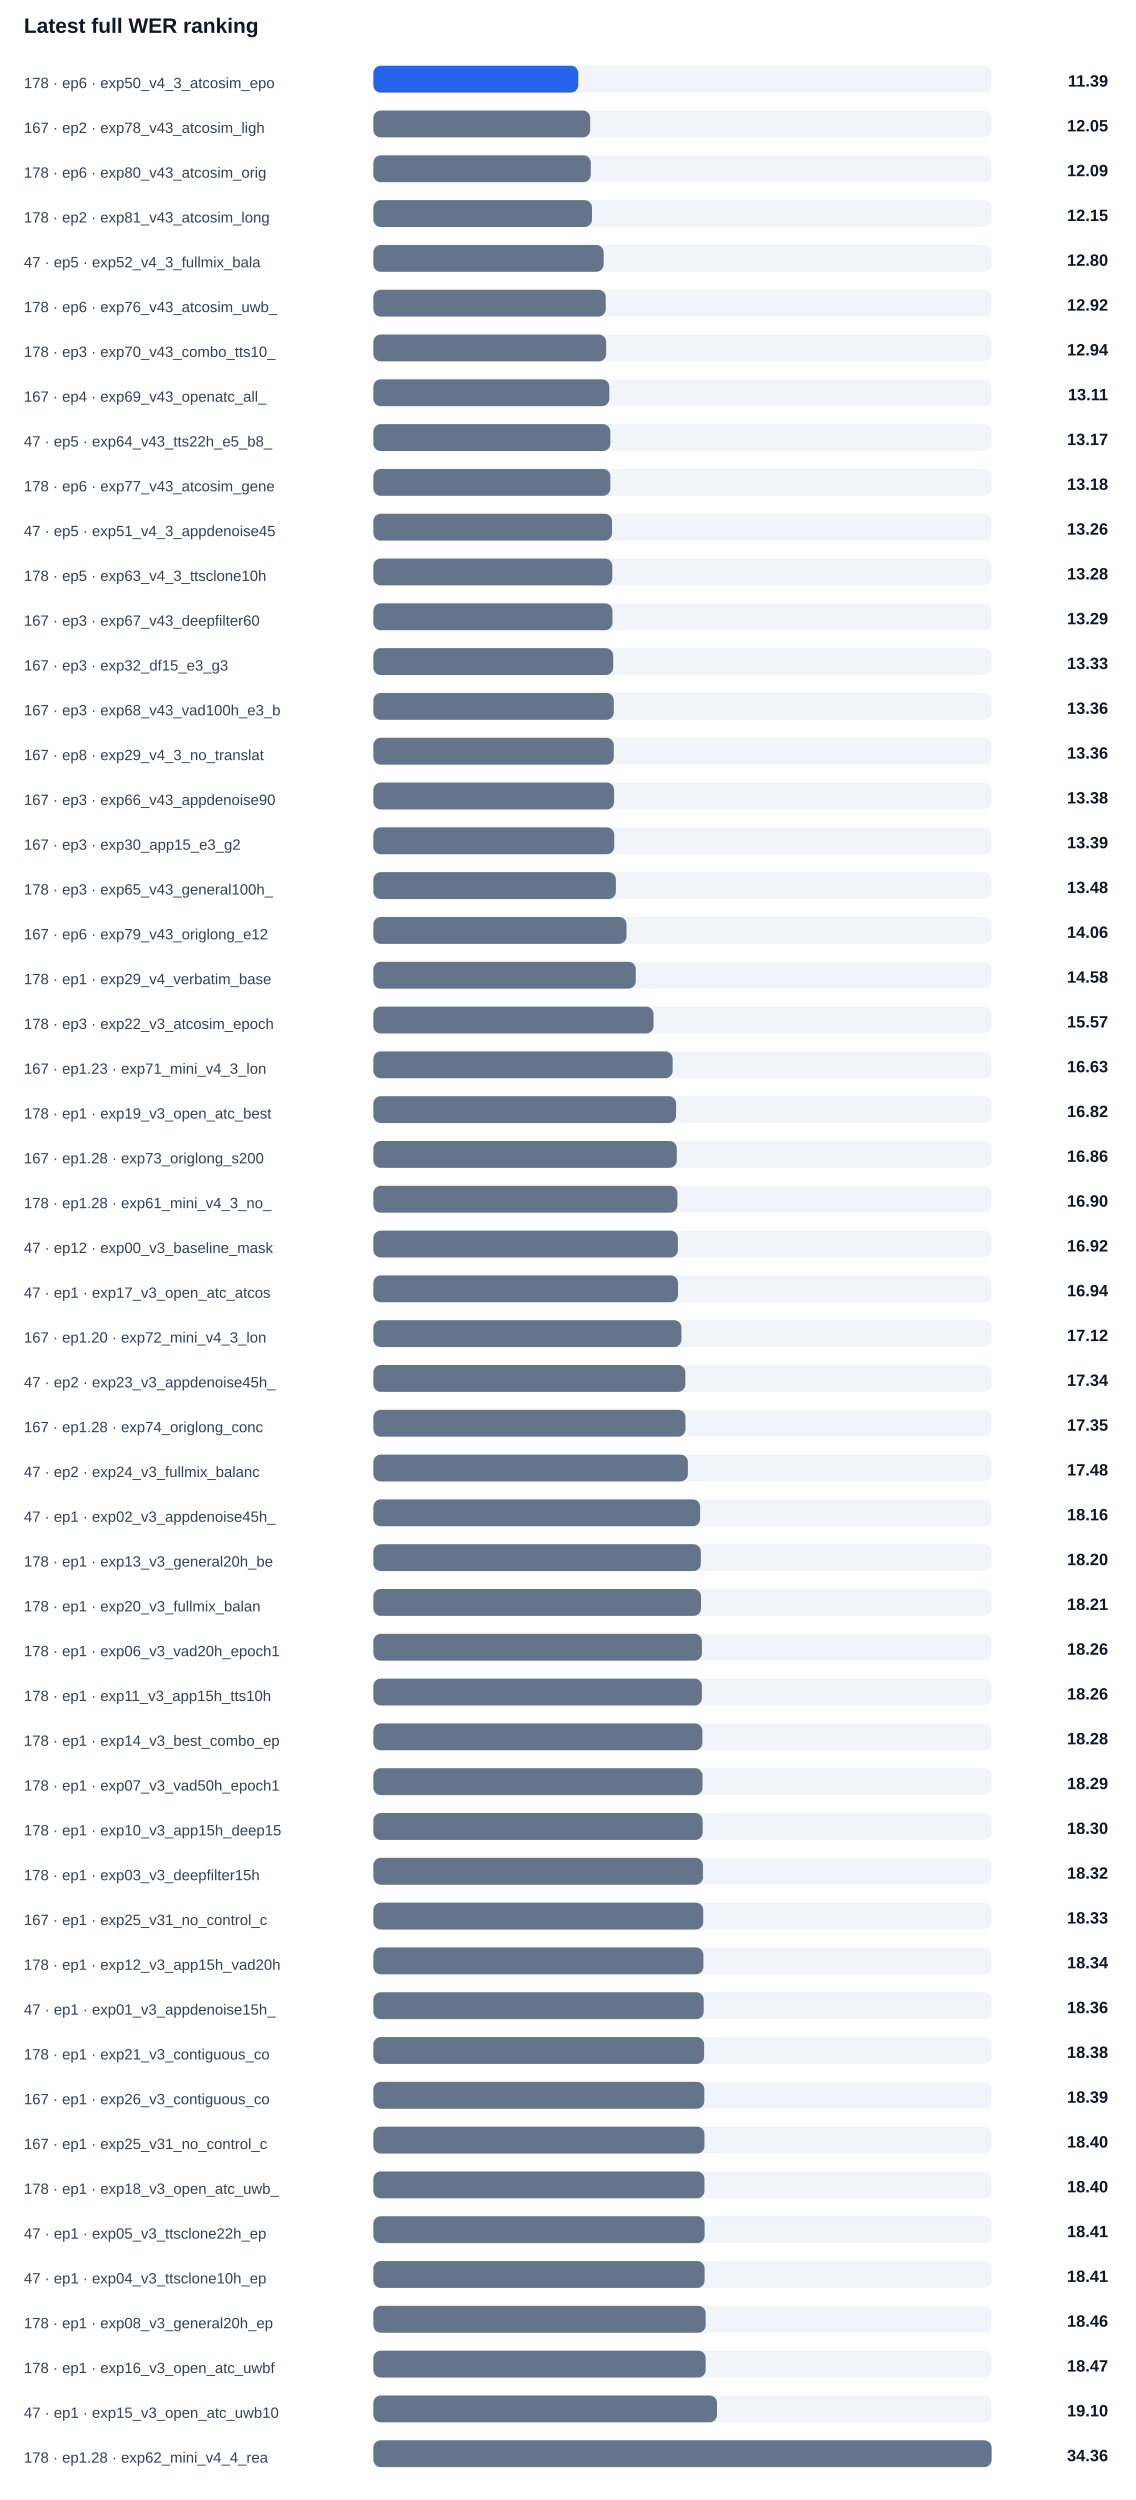
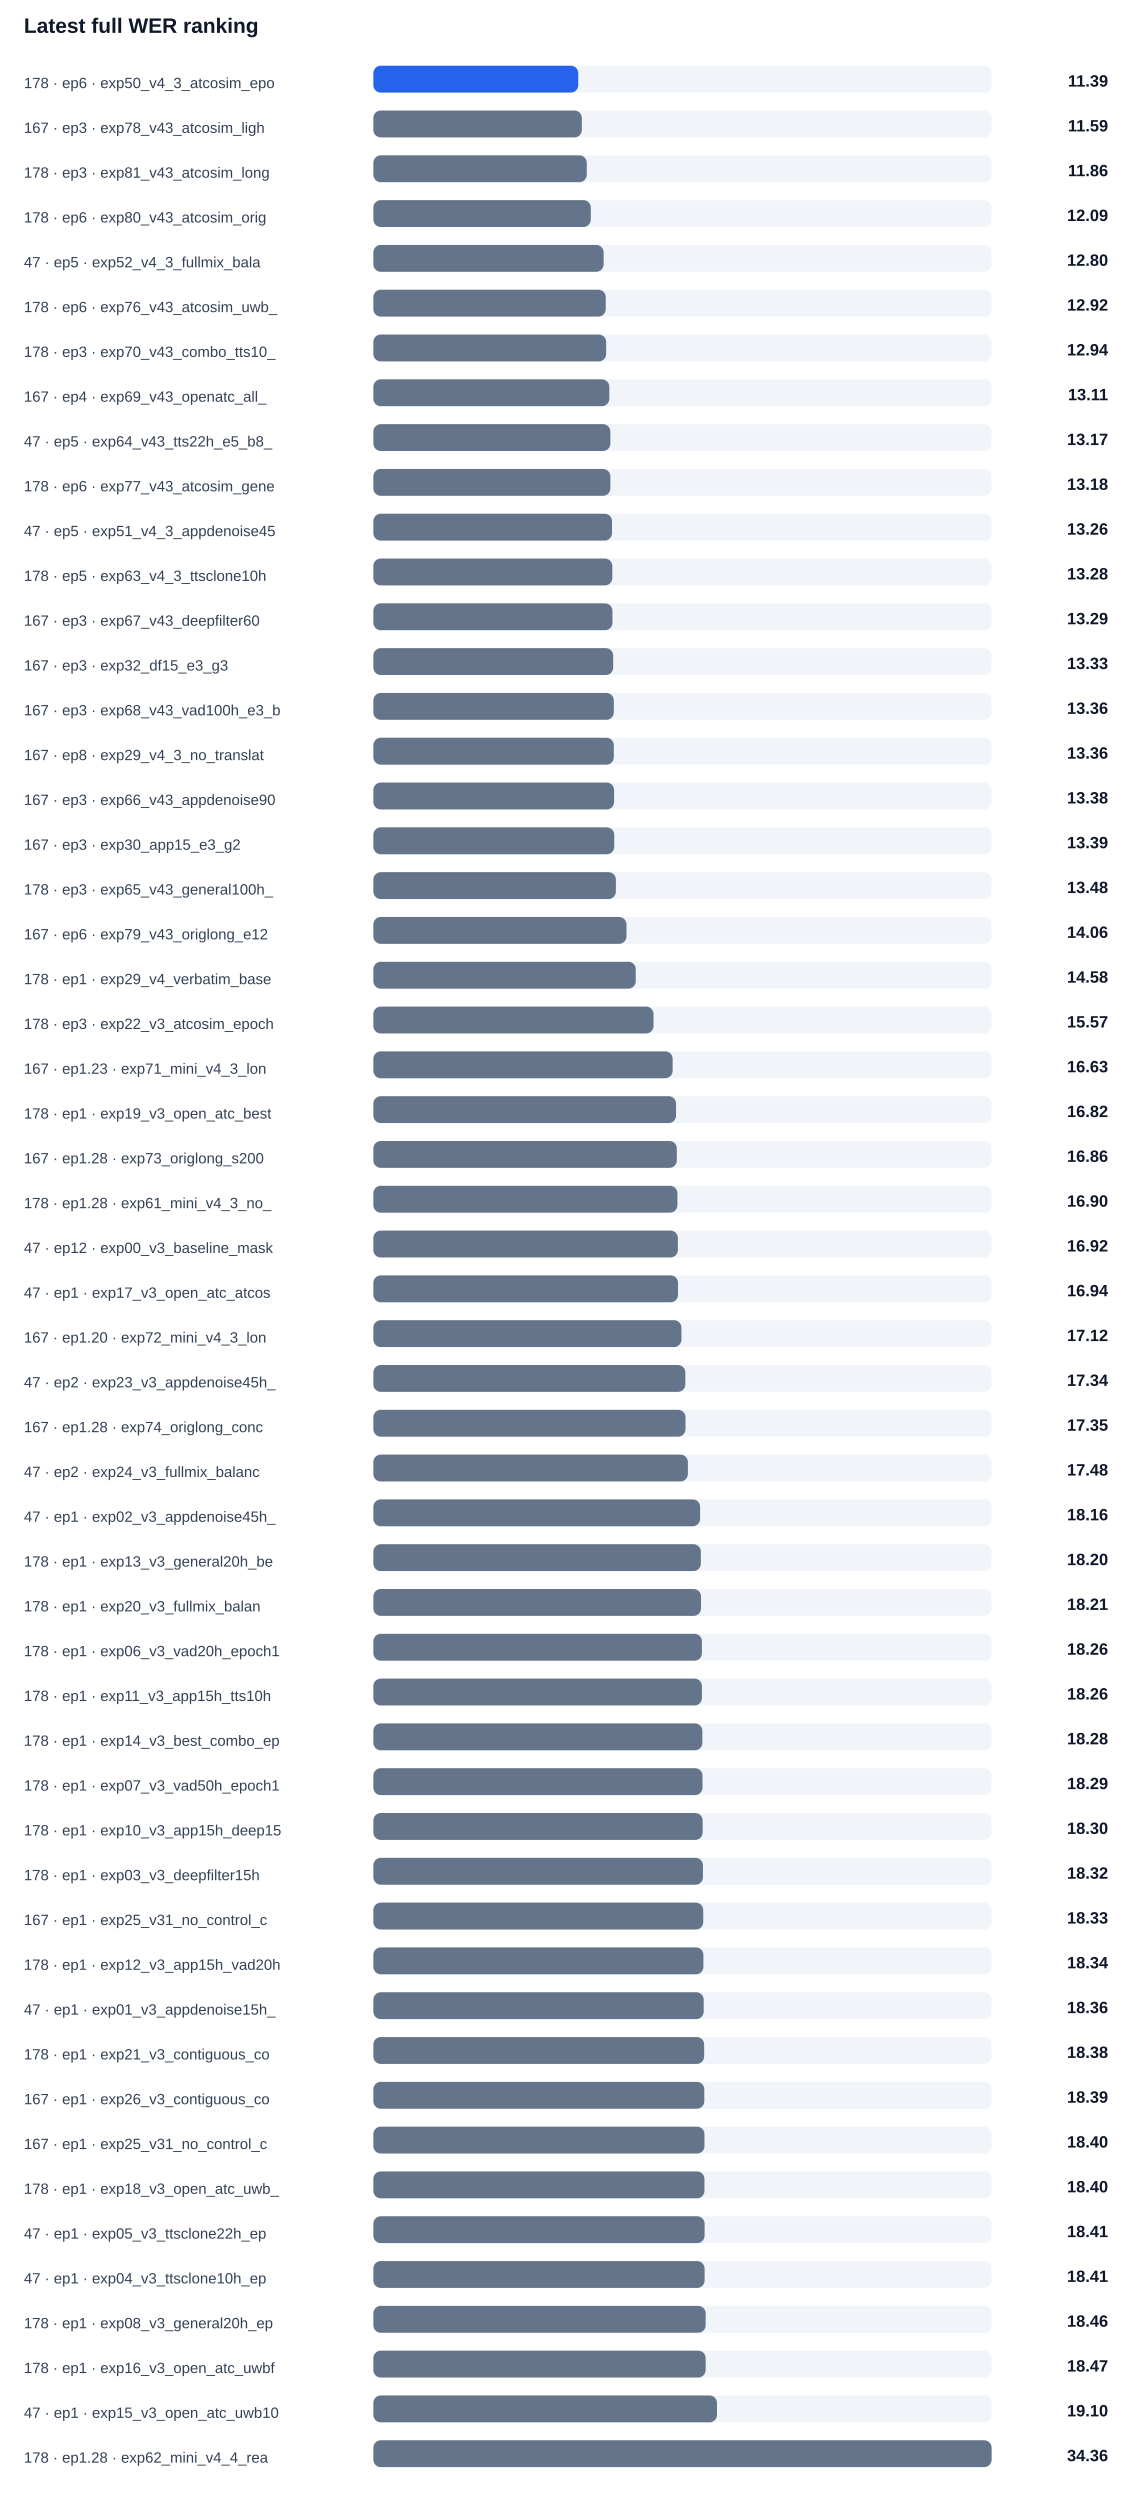
<svg xmlns="http://www.w3.org/2000/svg" width="100%" viewBox="0 0 760 1674" style="max-width:760px;background:#ffffff;border:1px solid #e5e7eb;border-radius:10px;">
  <text x="16.0" y="22.0" font-size="14" fill="#0f172a" text-anchor="start" font-family="Arial, sans-serif" font-weight="700">Latest full WER ranking</text>
  <text x="16.0" y="59.0" font-size="10" fill="#334155" text-anchor="start" font-family="Arial, sans-serif" font-weight="400">178 · ep6 · exp50_v4_3_atcosim_epo</text>
  <rect x="250" y="44" width="414" height="18" rx="5" fill="#f1f5f9" />
  <rect x="250" y="44" width="137.2" height="18" rx="5" fill="#2563eb" />
  <text x="742.0" y="58.0" font-size="11" fill="#0f172a" text-anchor="end" font-family="Arial, sans-serif" font-weight="700">11.39</text>
-   <text x="16.0" y="89.0" font-size="10" fill="#334155" text-anchor="start" font-family="Arial, sans-serif" font-weight="400">167 · ep2 · exp78_v43_atcosim_ligh</text>
+   <text x="16.0" y="89.0" font-size="10" fill="#334155" text-anchor="start" font-family="Arial, sans-serif" font-weight="400">167 · ep3 · exp78_v43_atcosim_ligh</text>
  <rect x="250" y="74" width="414" height="18" rx="5" fill="#f1f5f9" />
-   <rect x="250" y="74" width="145.2" height="18" rx="5" fill="#64748b" />
-   <text x="742.0" y="88.0" font-size="11" fill="#0f172a" text-anchor="end" font-family="Arial, sans-serif" font-weight="700">12.05</text>
-   <text x="16.0" y="119.0" font-size="10" fill="#334155" text-anchor="start" font-family="Arial, sans-serif" font-weight="400">178 · ep6 · exp80_v43_atcosim_orig</text>
+   <rect x="250" y="74" width="139.6" height="18" rx="5" fill="#64748b" />
+   <text x="742.0" y="88.0" font-size="11" fill="#0f172a" text-anchor="end" font-family="Arial, sans-serif" font-weight="700">11.59</text>
+   <text x="16.0" y="119.0" font-size="10" fill="#334155" text-anchor="start" font-family="Arial, sans-serif" font-weight="400">178 · ep3 · exp81_v43_atcosim_long</text>
  <rect x="250" y="104" width="414" height="18" rx="5" fill="#f1f5f9" />
-   <rect x="250" y="104" width="145.6" height="18" rx="5" fill="#64748b" />
-   <text x="742.0" y="118.0" font-size="11" fill="#0f172a" text-anchor="end" font-family="Arial, sans-serif" font-weight="700">12.09</text>
-   <text x="16.0" y="149.0" font-size="10" fill="#334155" text-anchor="start" font-family="Arial, sans-serif" font-weight="400">178 · ep2 · exp81_v43_atcosim_long</text>
+   <rect x="250" y="104" width="142.9" height="18" rx="5" fill="#64748b" />
+   <text x="742.0" y="118.0" font-size="11" fill="#0f172a" text-anchor="end" font-family="Arial, sans-serif" font-weight="700">11.86</text>
+   <text x="16.0" y="149.0" font-size="10" fill="#334155" text-anchor="start" font-family="Arial, sans-serif" font-weight="400">178 · ep6 · exp80_v43_atcosim_orig</text>
  <rect x="250" y="134" width="414" height="18" rx="5" fill="#f1f5f9" />
-   <rect x="250" y="134" width="146.4" height="18" rx="5" fill="#64748b" />
-   <text x="742.0" y="148.0" font-size="11" fill="#0f172a" text-anchor="end" font-family="Arial, sans-serif" font-weight="700">12.15</text>
+   <rect x="250" y="134" width="145.6" height="18" rx="5" fill="#64748b" />
+   <text x="742.0" y="148.0" font-size="11" fill="#0f172a" text-anchor="end" font-family="Arial, sans-serif" font-weight="700">12.09</text>
  <text x="16.0" y="179.0" font-size="10" fill="#334155" text-anchor="start" font-family="Arial, sans-serif" font-weight="400">47 · ep5 · exp52_v4_3_fullmix_bala</text>
  <rect x="250" y="164" width="414" height="18" rx="5" fill="#f1f5f9" />
  <rect x="250" y="164" width="154.2" height="18" rx="5" fill="#64748b" />
  <text x="742.0" y="178.0" font-size="11" fill="#0f172a" text-anchor="end" font-family="Arial, sans-serif" font-weight="700">12.80</text>
  <text x="16.0" y="209.0" font-size="10" fill="#334155" text-anchor="start" font-family="Arial, sans-serif" font-weight="400">178 · ep6 · exp76_v43_atcosim_uwb_</text>
  <rect x="250" y="194" width="414" height="18" rx="5" fill="#f1f5f9" />
  <rect x="250" y="194" width="155.6" height="18" rx="5" fill="#64748b" />
  <text x="742.0" y="208.0" font-size="11" fill="#0f172a" text-anchor="end" font-family="Arial, sans-serif" font-weight="700">12.92</text>
  <text x="16.0" y="239.0" font-size="10" fill="#334155" text-anchor="start" font-family="Arial, sans-serif" font-weight="400">178 · ep3 · exp70_v43_combo_tts10_</text>
  <rect x="250" y="224" width="414" height="18" rx="5" fill="#f1f5f9" />
  <rect x="250" y="224" width="155.9" height="18" rx="5" fill="#64748b" />
  <text x="742.0" y="238.0" font-size="11" fill="#0f172a" text-anchor="end" font-family="Arial, sans-serif" font-weight="700">12.94</text>
  <text x="16.0" y="269.0" font-size="10" fill="#334155" text-anchor="start" font-family="Arial, sans-serif" font-weight="400">167 · ep4 · exp69_v43_openatc_all_</text>
  <rect x="250" y="254" width="414" height="18" rx="5" fill="#f1f5f9" />
  <rect x="250" y="254" width="158.0" height="18" rx="5" fill="#64748b" />
  <text x="742.0" y="268.0" font-size="11" fill="#0f172a" text-anchor="end" font-family="Arial, sans-serif" font-weight="700">13.11</text>
  <text x="16.0" y="299.0" font-size="10" fill="#334155" text-anchor="start" font-family="Arial, sans-serif" font-weight="400">47 · ep5 · exp64_v43_tts22h_e5_b8_</text>
  <rect x="250" y="284" width="414" height="18" rx="5" fill="#f1f5f9" />
  <rect x="250" y="284" width="158.7" height="18" rx="5" fill="#64748b" />
  <text x="742.0" y="298.0" font-size="11" fill="#0f172a" text-anchor="end" font-family="Arial, sans-serif" font-weight="700">13.17</text>
  <text x="16.0" y="329.0" font-size="10" fill="#334155" text-anchor="start" font-family="Arial, sans-serif" font-weight="400">178 · ep6 · exp77_v43_atcosim_gene</text>
  <rect x="250" y="314" width="414" height="18" rx="5" fill="#f1f5f9" />
  <rect x="250" y="314" width="158.7" height="18" rx="5" fill="#64748b" />
  <text x="742.0" y="328.0" font-size="11" fill="#0f172a" text-anchor="end" font-family="Arial, sans-serif" font-weight="700">13.18</text>
  <text x="16.0" y="359.0" font-size="10" fill="#334155" text-anchor="start" font-family="Arial, sans-serif" font-weight="400">47 · ep5 · exp51_v4_3_appdenoise45</text>
  <rect x="250" y="344" width="414" height="18" rx="5" fill="#f1f5f9" />
  <rect x="250" y="344" width="159.8" height="18" rx="5" fill="#64748b" />
  <text x="742.0" y="358.0" font-size="11" fill="#0f172a" text-anchor="end" font-family="Arial, sans-serif" font-weight="700">13.26</text>
  <text x="16.0" y="389.0" font-size="10" fill="#334155" text-anchor="start" font-family="Arial, sans-serif" font-weight="400">178 · ep5 · exp63_v4_3_ttsclone10h</text>
  <rect x="250" y="374" width="414" height="18" rx="5" fill="#f1f5f9" />
  <rect x="250" y="374" width="160.0" height="18" rx="5" fill="#64748b" />
  <text x="742.0" y="388.0" font-size="11" fill="#0f172a" text-anchor="end" font-family="Arial, sans-serif" font-weight="700">13.28</text>
  <text x="16.0" y="419.0" font-size="10" fill="#334155" text-anchor="start" font-family="Arial, sans-serif" font-weight="400">167 · ep3 · exp67_v43_deepfilter60</text>
  <rect x="250" y="404" width="414" height="18" rx="5" fill="#f1f5f9" />
  <rect x="250" y="404" width="160.1" height="18" rx="5" fill="#64748b" />
  <text x="742.0" y="418.0" font-size="11" fill="#0f172a" text-anchor="end" font-family="Arial, sans-serif" font-weight="700">13.29</text>
  <text x="16.0" y="449.0" font-size="10" fill="#334155" text-anchor="start" font-family="Arial, sans-serif" font-weight="400">167 · ep3 · exp32_df15_e3_g3</text>
  <rect x="250" y="434" width="414" height="18" rx="5" fill="#f1f5f9" />
  <rect x="250" y="434" width="160.6" height="18" rx="5" fill="#64748b" />
  <text x="742.0" y="448.0" font-size="11" fill="#0f172a" text-anchor="end" font-family="Arial, sans-serif" font-weight="700">13.33</text>
  <text x="16.0" y="479.0" font-size="10" fill="#334155" text-anchor="start" font-family="Arial, sans-serif" font-weight="400">167 · ep3 · exp68_v43_vad100h_e3_b</text>
  <rect x="250" y="464" width="414" height="18" rx="5" fill="#f1f5f9" />
  <rect x="250" y="464" width="161.0" height="18" rx="5" fill="#64748b" />
  <text x="742.0" y="478.0" font-size="11" fill="#0f172a" text-anchor="end" font-family="Arial, sans-serif" font-weight="700">13.36</text>
  <text x="16.0" y="509.0" font-size="10" fill="#334155" text-anchor="start" font-family="Arial, sans-serif" font-weight="400">167 · ep8 · exp29_v4_3_no_translat</text>
  <rect x="250" y="494" width="414" height="18" rx="5" fill="#f1f5f9" />
  <rect x="250" y="494" width="161.0" height="18" rx="5" fill="#64748b" />
  <text x="742.0" y="508.0" font-size="11" fill="#0f172a" text-anchor="end" font-family="Arial, sans-serif" font-weight="700">13.36</text>
  <text x="16.0" y="539.0" font-size="10" fill="#334155" text-anchor="start" font-family="Arial, sans-serif" font-weight="400">167 · ep3 · exp66_v43_appdenoise90</text>
  <rect x="250" y="524" width="414" height="18" rx="5" fill="#f1f5f9" />
  <rect x="250" y="524" width="161.2" height="18" rx="5" fill="#64748b" />
  <text x="742.0" y="538.0" font-size="11" fill="#0f172a" text-anchor="end" font-family="Arial, sans-serif" font-weight="700">13.38</text>
  <text x="16.0" y="569.0" font-size="10" fill="#334155" text-anchor="start" font-family="Arial, sans-serif" font-weight="400">167 · ep3 · exp30_app15_e3_g2</text>
  <rect x="250" y="554" width="414" height="18" rx="5" fill="#f1f5f9" />
  <rect x="250" y="554" width="161.3" height="18" rx="5" fill="#64748b" />
  <text x="742.0" y="568.0" font-size="11" fill="#0f172a" text-anchor="end" font-family="Arial, sans-serif" font-weight="700">13.39</text>
  <text x="16.0" y="599.0" font-size="10" fill="#334155" text-anchor="start" font-family="Arial, sans-serif" font-weight="400">178 · ep3 · exp65_v43_general100h_</text>
  <rect x="250" y="584" width="414" height="18" rx="5" fill="#f1f5f9" />
  <rect x="250" y="584" width="162.4" height="18" rx="5" fill="#64748b" />
  <text x="742.0" y="598.0" font-size="11" fill="#0f172a" text-anchor="end" font-family="Arial, sans-serif" font-weight="700">13.48</text>
  <text x="16.0" y="629.0" font-size="10" fill="#334155" text-anchor="start" font-family="Arial, sans-serif" font-weight="400">167 · ep6 · exp79_v43_origlong_e12</text>
  <rect x="250" y="614" width="414" height="18" rx="5" fill="#f1f5f9" />
  <rect x="250" y="614" width="169.5" height="18" rx="5" fill="#64748b" />
  <text x="742.0" y="628.0" font-size="11" fill="#0f172a" text-anchor="end" font-family="Arial, sans-serif" font-weight="700">14.06</text>
  <text x="16.0" y="659.0" font-size="10" fill="#334155" text-anchor="start" font-family="Arial, sans-serif" font-weight="400">178 · ep1 · exp29_v4_verbatim_base</text>
  <rect x="250" y="644" width="414" height="18" rx="5" fill="#f1f5f9" />
  <rect x="250" y="644" width="175.7" height="18" rx="5" fill="#64748b" />
  <text x="742.0" y="658.0" font-size="11" fill="#0f172a" text-anchor="end" font-family="Arial, sans-serif" font-weight="700">14.58</text>
  <text x="16.0" y="689.0" font-size="10" fill="#334155" text-anchor="start" font-family="Arial, sans-serif" font-weight="400">178 · ep3 · exp22_v3_atcosim_epoch</text>
  <rect x="250" y="674" width="414" height="18" rx="5" fill="#f1f5f9" />
  <rect x="250" y="674" width="187.6" height="18" rx="5" fill="#64748b" />
  <text x="742.0" y="688.0" font-size="11" fill="#0f172a" text-anchor="end" font-family="Arial, sans-serif" font-weight="700">15.57</text>
  <text x="16.0" y="719.0" font-size="10" fill="#334155" text-anchor="start" font-family="Arial, sans-serif" font-weight="400">167 · ep1.23 · exp71_mini_v4_3_lon</text>
  <rect x="250" y="704" width="414" height="18" rx="5" fill="#f1f5f9" />
  <rect x="250" y="704" width="200.4" height="18" rx="5" fill="#64748b" />
  <text x="742.0" y="718.0" font-size="11" fill="#0f172a" text-anchor="end" font-family="Arial, sans-serif" font-weight="700">16.63</text>
  <text x="16.0" y="749.0" font-size="10" fill="#334155" text-anchor="start" font-family="Arial, sans-serif" font-weight="400">178 · ep1 · exp19_v3_open_atc_best</text>
  <rect x="250" y="734" width="414" height="18" rx="5" fill="#f1f5f9" />
  <rect x="250" y="734" width="202.7" height="18" rx="5" fill="#64748b" />
  <text x="742.0" y="748.0" font-size="11" fill="#0f172a" text-anchor="end" font-family="Arial, sans-serif" font-weight="700">16.82</text>
  <text x="16.0" y="779.0" font-size="10" fill="#334155" text-anchor="start" font-family="Arial, sans-serif" font-weight="400">167 · ep1.28 · exp73_origlong_s200</text>
  <rect x="250" y="764" width="414" height="18" rx="5" fill="#f1f5f9" />
  <rect x="250" y="764" width="203.2" height="18" rx="5" fill="#64748b" />
  <text x="742.0" y="778.0" font-size="11" fill="#0f172a" text-anchor="end" font-family="Arial, sans-serif" font-weight="700">16.86</text>
  <text x="16.0" y="809.0" font-size="10" fill="#334155" text-anchor="start" font-family="Arial, sans-serif" font-weight="400">178 · ep1.28 · exp61_mini_v4_3_no_</text>
  <rect x="250" y="794" width="414" height="18" rx="5" fill="#f1f5f9" />
  <rect x="250" y="794" width="203.6" height="18" rx="5" fill="#64748b" />
  <text x="742.0" y="808.0" font-size="11" fill="#0f172a" text-anchor="end" font-family="Arial, sans-serif" font-weight="700">16.90</text>
  <text x="16.0" y="839.0" font-size="10" fill="#334155" text-anchor="start" font-family="Arial, sans-serif" font-weight="400">47 · ep12 · exp00_v3_baseline_mask</text>
  <rect x="250" y="824" width="414" height="18" rx="5" fill="#f1f5f9" />
  <rect x="250" y="824" width="203.9" height="18" rx="5" fill="#64748b" />
  <text x="742.0" y="838.0" font-size="11" fill="#0f172a" text-anchor="end" font-family="Arial, sans-serif" font-weight="700">16.92</text>
  <text x="16.0" y="869.0" font-size="10" fill="#334155" text-anchor="start" font-family="Arial, sans-serif" font-weight="400">47 · ep1 · exp17_v3_open_atc_atcos</text>
  <rect x="250" y="854" width="414" height="18" rx="5" fill="#f1f5f9" />
  <rect x="250" y="854" width="204.0" height="18" rx="5" fill="#64748b" />
  <text x="742.0" y="868.0" font-size="11" fill="#0f172a" text-anchor="end" font-family="Arial, sans-serif" font-weight="700">16.94</text>
  <text x="16.0" y="899.0" font-size="10" fill="#334155" text-anchor="start" font-family="Arial, sans-serif" font-weight="400">167 · ep1.20 · exp72_mini_v4_3_lon</text>
  <rect x="250" y="884" width="414" height="18" rx="5" fill="#f1f5f9" />
  <rect x="250" y="884" width="206.3" height="18" rx="5" fill="#64748b" />
  <text x="742.0" y="898.0" font-size="11" fill="#0f172a" text-anchor="end" font-family="Arial, sans-serif" font-weight="700">17.12</text>
  <text x="16.0" y="929.0" font-size="10" fill="#334155" text-anchor="start" font-family="Arial, sans-serif" font-weight="400">47 · ep2 · exp23_v3_appdenoise45h_</text>
  <rect x="250" y="914" width="414" height="18" rx="5" fill="#f1f5f9" />
  <rect x="250" y="914" width="208.9" height="18" rx="5" fill="#64748b" />
  <text x="742.0" y="928.0" font-size="11" fill="#0f172a" text-anchor="end" font-family="Arial, sans-serif" font-weight="700">17.34</text>
  <text x="16.0" y="959.0" font-size="10" fill="#334155" text-anchor="start" font-family="Arial, sans-serif" font-weight="400">167 · ep1.28 · exp74_origlong_conc</text>
  <rect x="250" y="944" width="414" height="18" rx="5" fill="#f1f5f9" />
  <rect x="250" y="944" width="209.0" height="18" rx="5" fill="#64748b" />
  <text x="742.0" y="958.0" font-size="11" fill="#0f172a" text-anchor="end" font-family="Arial, sans-serif" font-weight="700">17.35</text>
  <text x="16.0" y="989.0" font-size="10" fill="#334155" text-anchor="start" font-family="Arial, sans-serif" font-weight="400">47 · ep2 · exp24_v3_fullmix_balanc</text>
  <rect x="250" y="974" width="414" height="18" rx="5" fill="#f1f5f9" />
  <rect x="250" y="974" width="210.6" height="18" rx="5" fill="#64748b" />
  <text x="742.0" y="988.0" font-size="11" fill="#0f172a" text-anchor="end" font-family="Arial, sans-serif" font-weight="700">17.48</text>
  <text x="16.0" y="1019.0" font-size="10" fill="#334155" text-anchor="start" font-family="Arial, sans-serif" font-weight="400">47 · ep1 · exp02_v3_appdenoise45h_</text>
  <rect x="250" y="1004" width="414" height="18" rx="5" fill="#f1f5f9" />
  <rect x="250" y="1004" width="218.8" height="18" rx="5" fill="#64748b" />
  <text x="742.0" y="1018.0" font-size="11" fill="#0f172a" text-anchor="end" font-family="Arial, sans-serif" font-weight="700">18.16</text>
  <text x="16.0" y="1049.0" font-size="10" fill="#334155" text-anchor="start" font-family="Arial, sans-serif" font-weight="400">178 · ep1 · exp13_v3_general20h_be</text>
  <rect x="250" y="1034" width="414" height="18" rx="5" fill="#f1f5f9" />
  <rect x="250" y="1034" width="219.3" height="18" rx="5" fill="#64748b" />
  <text x="742.0" y="1048.0" font-size="11" fill="#0f172a" text-anchor="end" font-family="Arial, sans-serif" font-weight="700">18.20</text>
  <text x="16.0" y="1079.0" font-size="10" fill="#334155" text-anchor="start" font-family="Arial, sans-serif" font-weight="400">178 · ep1 · exp20_v3_fullmix_balan</text>
  <rect x="250" y="1064" width="414" height="18" rx="5" fill="#f1f5f9" />
  <rect x="250" y="1064" width="219.4" height="18" rx="5" fill="#64748b" />
  <text x="742.0" y="1078.0" font-size="11" fill="#0f172a" text-anchor="end" font-family="Arial, sans-serif" font-weight="700">18.21</text>
  <text x="16.0" y="1109.0" font-size="10" fill="#334155" text-anchor="start" font-family="Arial, sans-serif" font-weight="400">178 · ep1 · exp06_v3_vad20h_epoch1</text>
  <rect x="250" y="1094" width="414" height="18" rx="5" fill="#f1f5f9" />
  <rect x="250" y="1094" width="220.0" height="18" rx="5" fill="#64748b" />
  <text x="742.0" y="1108.0" font-size="11" fill="#0f172a" text-anchor="end" font-family="Arial, sans-serif" font-weight="700">18.26</text>
  <text x="16.0" y="1139.0" font-size="10" fill="#334155" text-anchor="start" font-family="Arial, sans-serif" font-weight="400">178 · ep1 · exp11_v3_app15h_tts10h</text>
  <rect x="250" y="1124" width="414" height="18" rx="5" fill="#f1f5f9" />
  <rect x="250" y="1124" width="220.0" height="18" rx="5" fill="#64748b" />
  <text x="742.0" y="1138.0" font-size="11" fill="#0f172a" text-anchor="end" font-family="Arial, sans-serif" font-weight="700">18.26</text>
  <text x="16.0" y="1169.0" font-size="10" fill="#334155" text-anchor="start" font-family="Arial, sans-serif" font-weight="400">178 · ep1 · exp14_v3_best_combo_ep</text>
  <rect x="250" y="1154" width="414" height="18" rx="5" fill="#f1f5f9" />
  <rect x="250" y="1154" width="220.3" height="18" rx="5" fill="#64748b" />
  <text x="742.0" y="1168.0" font-size="11" fill="#0f172a" text-anchor="end" font-family="Arial, sans-serif" font-weight="700">18.28</text>
  <text x="16.0" y="1199.0" font-size="10" fill="#334155" text-anchor="start" font-family="Arial, sans-serif" font-weight="400">178 · ep1 · exp07_v3_vad50h_epoch1</text>
  <rect x="250" y="1184" width="414" height="18" rx="5" fill="#f1f5f9" />
  <rect x="250" y="1184" width="220.4" height="18" rx="5" fill="#64748b" />
  <text x="742.0" y="1198.0" font-size="11" fill="#0f172a" text-anchor="end" font-family="Arial, sans-serif" font-weight="700">18.29</text>
  <text x="16.0" y="1229.0" font-size="10" fill="#334155" text-anchor="start" font-family="Arial, sans-serif" font-weight="400">178 · ep1 · exp10_v3_app15h_deep15</text>
  <rect x="250" y="1214" width="414" height="18" rx="5" fill="#f1f5f9" />
  <rect x="250" y="1214" width="220.5" height="18" rx="5" fill="#64748b" />
  <text x="742.0" y="1228.0" font-size="11" fill="#0f172a" text-anchor="end" font-family="Arial, sans-serif" font-weight="700">18.30</text>
  <text x="16.0" y="1259.0" font-size="10" fill="#334155" text-anchor="start" font-family="Arial, sans-serif" font-weight="400">178 · ep1 · exp03_v3_deepfilter15h</text>
  <rect x="250" y="1244" width="414" height="18" rx="5" fill="#f1f5f9" />
  <rect x="250" y="1244" width="220.7" height="18" rx="5" fill="#64748b" />
  <text x="742.0" y="1258.0" font-size="11" fill="#0f172a" text-anchor="end" font-family="Arial, sans-serif" font-weight="700">18.32</text>
  <text x="16.0" y="1289.0" font-size="10" fill="#334155" text-anchor="start" font-family="Arial, sans-serif" font-weight="400">167 · ep1 · exp25_v31_no_control_c</text>
  <rect x="250" y="1274" width="414" height="18" rx="5" fill="#f1f5f9" />
  <rect x="250" y="1274" width="220.9" height="18" rx="5" fill="#64748b" />
  <text x="742.0" y="1288.0" font-size="11" fill="#0f172a" text-anchor="end" font-family="Arial, sans-serif" font-weight="700">18.33</text>
  <text x="16.0" y="1319.0" font-size="10" fill="#334155" text-anchor="start" font-family="Arial, sans-serif" font-weight="400">178 · ep1 · exp12_v3_app15h_vad20h</text>
  <rect x="250" y="1304" width="414" height="18" rx="5" fill="#f1f5f9" />
  <rect x="250" y="1304" width="221.0" height="18" rx="5" fill="#64748b" />
  <text x="742.0" y="1318.0" font-size="11" fill="#0f172a" text-anchor="end" font-family="Arial, sans-serif" font-weight="700">18.34</text>
  <text x="16.0" y="1349.0" font-size="10" fill="#334155" text-anchor="start" font-family="Arial, sans-serif" font-weight="400">47 · ep1 · exp01_v3_appdenoise15h_</text>
  <rect x="250" y="1334" width="414" height="18" rx="5" fill="#f1f5f9" />
  <rect x="250" y="1334" width="221.2" height="18" rx="5" fill="#64748b" />
  <text x="742.0" y="1348.0" font-size="11" fill="#0f172a" text-anchor="end" font-family="Arial, sans-serif" font-weight="700">18.36</text>
  <text x="16.0" y="1379.0" font-size="10" fill="#334155" text-anchor="start" font-family="Arial, sans-serif" font-weight="400">178 · ep1 · exp21_v3_contiguous_co</text>
  <rect x="250" y="1364" width="414" height="18" rx="5" fill="#f1f5f9" />
  <rect x="250" y="1364" width="221.5" height="18" rx="5" fill="#64748b" />
  <text x="742.0" y="1378.0" font-size="11" fill="#0f172a" text-anchor="end" font-family="Arial, sans-serif" font-weight="700">18.38</text>
  <text x="16.0" y="1409.0" font-size="10" fill="#334155" text-anchor="start" font-family="Arial, sans-serif" font-weight="400">167 · ep1 · exp26_v3_contiguous_co</text>
  <rect x="250" y="1394" width="414" height="18" rx="5" fill="#f1f5f9" />
  <rect x="250" y="1394" width="221.6" height="18" rx="5" fill="#64748b" />
  <text x="742.0" y="1408.0" font-size="11" fill="#0f172a" text-anchor="end" font-family="Arial, sans-serif" font-weight="700">18.39</text>
  <text x="16.0" y="1439.0" font-size="10" fill="#334155" text-anchor="start" font-family="Arial, sans-serif" font-weight="400">167 · ep1 · exp25_v31_no_control_c</text>
  <rect x="250" y="1424" width="414" height="18" rx="5" fill="#f1f5f9" />
  <rect x="250" y="1424" width="221.7" height="18" rx="5" fill="#64748b" />
  <text x="742.0" y="1438.0" font-size="11" fill="#0f172a" text-anchor="end" font-family="Arial, sans-serif" font-weight="700">18.40</text>
  <text x="16.0" y="1469.0" font-size="10" fill="#334155" text-anchor="start" font-family="Arial, sans-serif" font-weight="400">178 · ep1 · exp18_v3_open_atc_uwb_</text>
  <rect x="250" y="1454" width="414" height="18" rx="5" fill="#f1f5f9" />
  <rect x="250" y="1454" width="221.7" height="18" rx="5" fill="#64748b" />
  <text x="742.0" y="1468.0" font-size="11" fill="#0f172a" text-anchor="end" font-family="Arial, sans-serif" font-weight="700">18.40</text>
  <text x="16.0" y="1499.0" font-size="10" fill="#334155" text-anchor="start" font-family="Arial, sans-serif" font-weight="400">47 · ep1 · exp05_v3_ttsclone22h_ep</text>
  <rect x="250" y="1484" width="414" height="18" rx="5" fill="#f1f5f9" />
  <rect x="250" y="1484" width="221.8" height="18" rx="5" fill="#64748b" />
  <text x="742.0" y="1498.0" font-size="11" fill="#0f172a" text-anchor="end" font-family="Arial, sans-serif" font-weight="700">18.41</text>
  <text x="16.0" y="1529.0" font-size="10" fill="#334155" text-anchor="start" font-family="Arial, sans-serif" font-weight="400">47 · ep1 · exp04_v3_ttsclone10h_ep</text>
  <rect x="250" y="1514" width="414" height="18" rx="5" fill="#f1f5f9" />
  <rect x="250" y="1514" width="221.8" height="18" rx="5" fill="#64748b" />
  <text x="742.0" y="1528.0" font-size="11" fill="#0f172a" text-anchor="end" font-family="Arial, sans-serif" font-weight="700">18.41</text>
  <text x="16.0" y="1559.0" font-size="10" fill="#334155" text-anchor="start" font-family="Arial, sans-serif" font-weight="400">178 · ep1 · exp08_v3_general20h_ep</text>
  <rect x="250" y="1544" width="414" height="18" rx="5" fill="#f1f5f9" />
  <rect x="250" y="1544" width="222.5" height="18" rx="5" fill="#64748b" />
  <text x="742.0" y="1558.0" font-size="11" fill="#0f172a" text-anchor="end" font-family="Arial, sans-serif" font-weight="700">18.46</text>
  <text x="16.0" y="1589.0" font-size="10" fill="#334155" text-anchor="start" font-family="Arial, sans-serif" font-weight="400">178 · ep1 · exp16_v3_open_atc_uwbf</text>
  <rect x="250" y="1574" width="414" height="18" rx="5" fill="#f1f5f9" />
  <rect x="250" y="1574" width="222.5" height="18" rx="5" fill="#64748b" />
  <text x="742.0" y="1588.0" font-size="11" fill="#0f172a" text-anchor="end" font-family="Arial, sans-serif" font-weight="700">18.47</text>
  <text x="16.0" y="1619.0" font-size="10" fill="#334155" text-anchor="start" font-family="Arial, sans-serif" font-weight="400">47 · ep1 · exp15_v3_open_atc_uwb10</text>
  <rect x="250" y="1604" width="414" height="18" rx="5" fill="#f1f5f9" />
  <rect x="250" y="1604" width="230.1" height="18" rx="5" fill="#64748b" />
  <text x="742.0" y="1618.0" font-size="11" fill="#0f172a" text-anchor="end" font-family="Arial, sans-serif" font-weight="700">19.10</text>
  <text x="16.0" y="1649.0" font-size="10" fill="#334155" text-anchor="start" font-family="Arial, sans-serif" font-weight="400">178 · ep1.28 · exp62_mini_v4_4_rea</text>
  <rect x="250" y="1634" width="414" height="18" rx="5" fill="#f1f5f9" />
  <rect x="250" y="1634" width="414.0" height="18" rx="5" fill="#64748b" />
  <text x="742.0" y="1648.0" font-size="11" fill="#0f172a" text-anchor="end" font-family="Arial, sans-serif" font-weight="700">34.36</text>
</svg>
